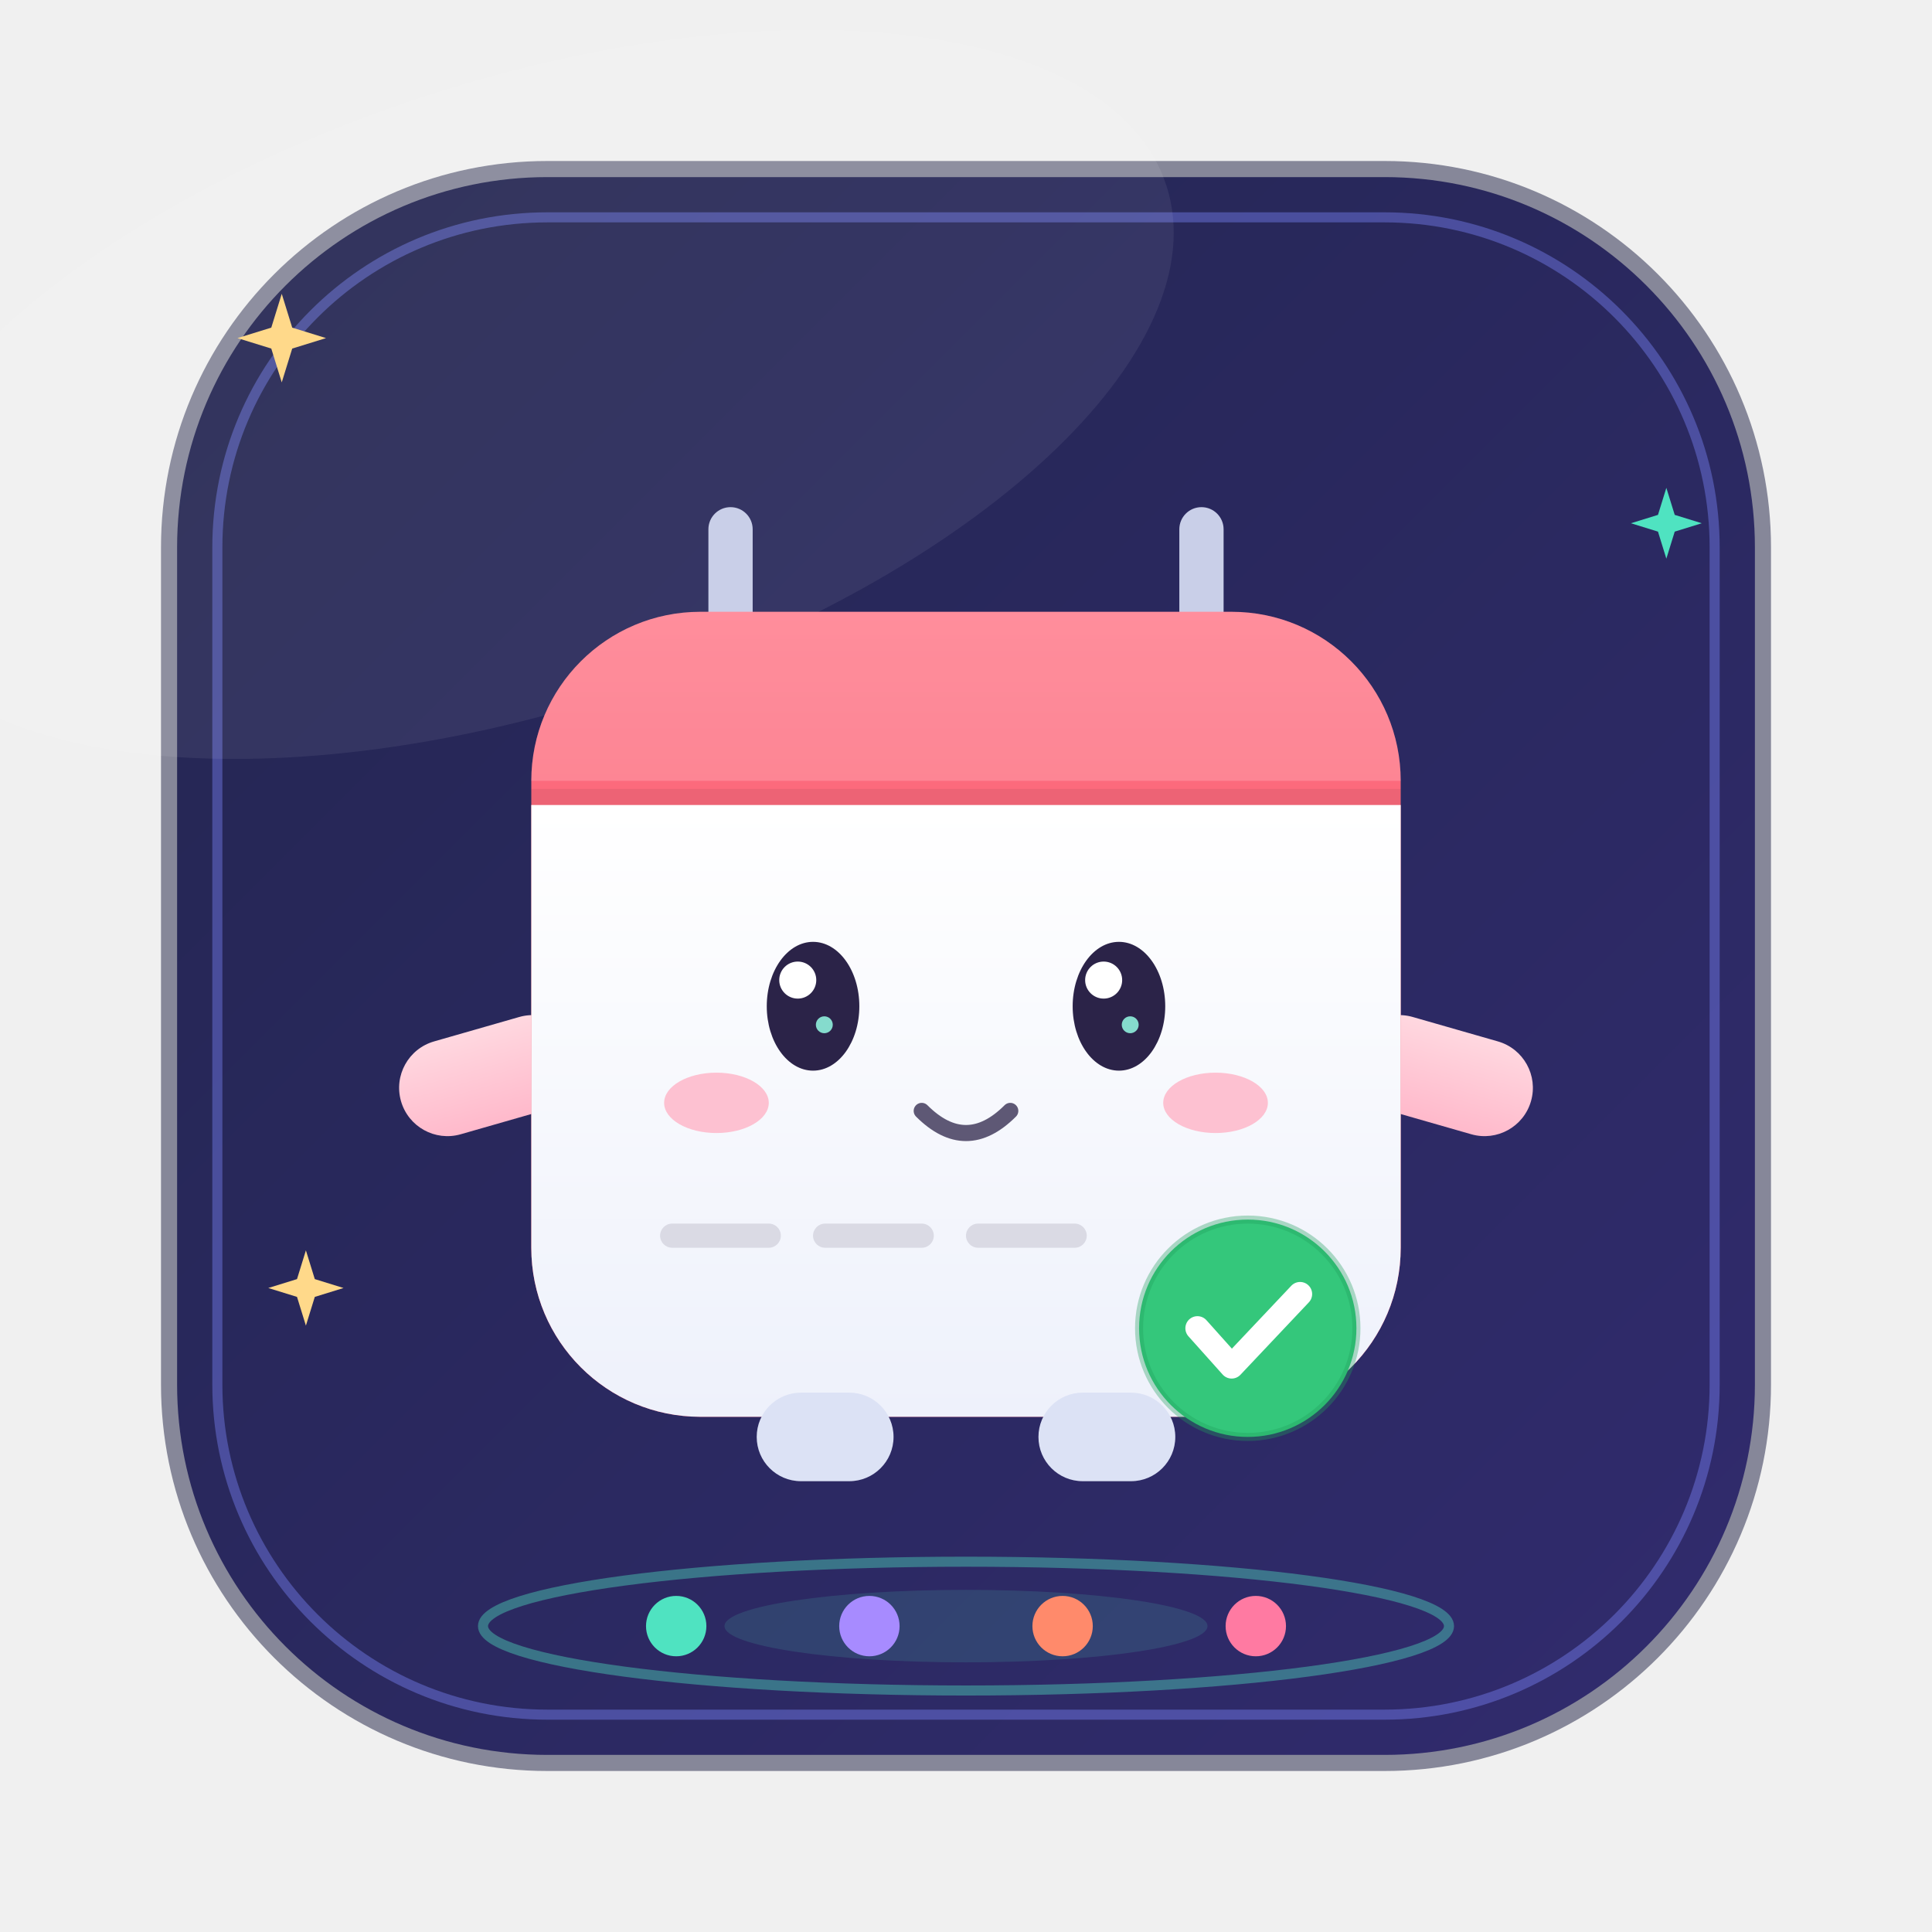
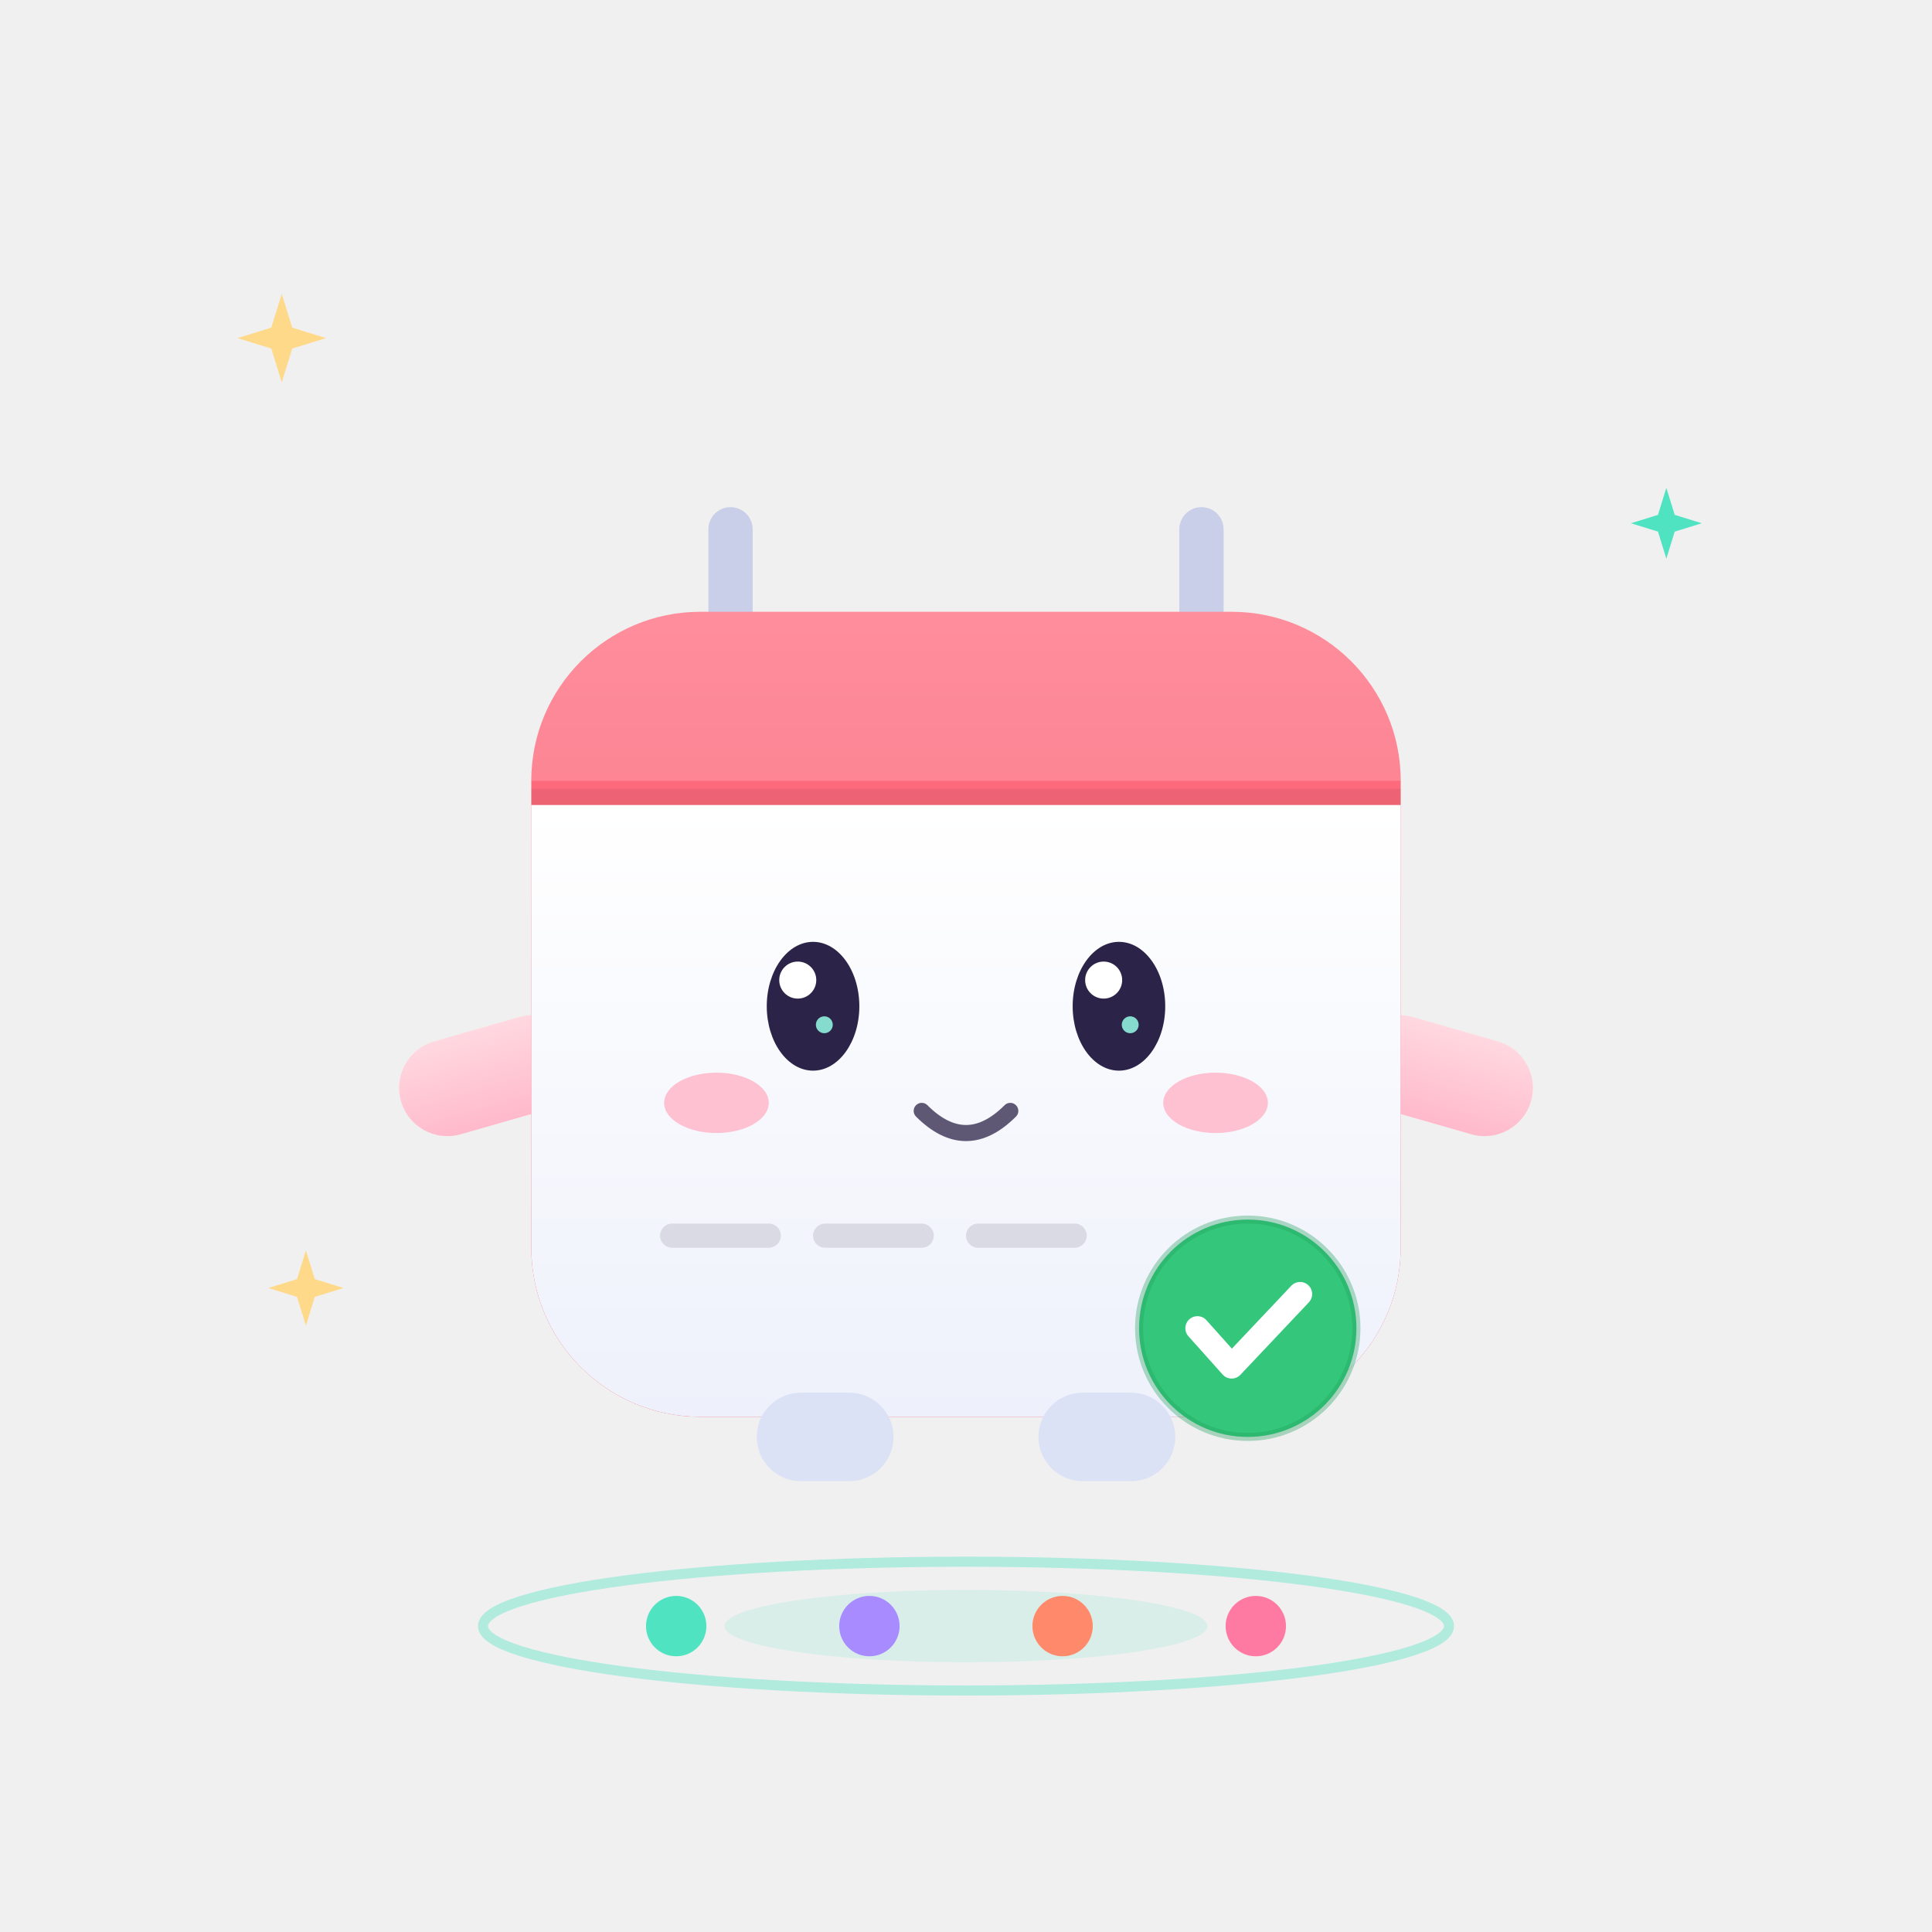
<svg xmlns="http://www.w3.org/2000/svg" viewBox="0 0 480 480" width="480" height="480" role="img" aria-labelledby="title desc">
  <defs>
-     <linearGradient id="bgGrad" x1="0" y1="0" x2="1" y2="1">
-       <stop offset="0%" stop-color="#232650" />
-       <stop offset="100%" stop-color="#312B6E" />
-     </linearGradient>
    <linearGradient id="pageGrad" x1="0" y1="0" x2="0" y2="1">
      <stop offset="0%" stop-color="#FFFFFF" />
      <stop offset="100%" stop-color="#EEF1FB" />
    </linearGradient>
    <linearGradient id="headGrad" x1="0" y1="0" x2="0" y2="1">
      <stop offset="0%" stop-color="#FF7586" />
      <stop offset="100%" stop-color="#F04159" />
    </linearGradient>
    <linearGradient id="armGrad" x1="0" y1="0" x2="0" y2="1">
      <stop offset="0%" stop-color="#FFD8E0" />
      <stop offset="100%" stop-color="#FFB9CB" />
    </linearGradient>
  </defs>
-   <rect x="40" y="40" width="400" height="400" rx="96" fill="#1B1E42" opacity="0.5" />
-   <rect x="44" y="44" width="392" height="392" rx="92" fill="url(#bgGrad)" />
-   <rect x="54" y="54" width="372" height="372" rx="82" fill="none" stroke="#7C88FF" stroke-width="2.5" opacity="0.4" />
-   <ellipse cx="130" cy="98" rx="168" ry="78" fill="#FFFFFF" opacity="0.07" transform="rotate(-18 130 98)" />
  <ellipse cx="240" cy="404" rx="120" ry="16" fill="none" stroke="#4FE3C1" stroke-width="2.5" opacity="0.4">
    <animate attributeName="opacity" values="0.2;0.55;0.2" keyTimes="0;0.5;1" dur="3.4s" repeatCount="indefinite" />
  </ellipse>
  <ellipse cx="240" cy="404" rx="60" ry="9" fill="#4FE3C1" opacity="0.14">
    <animate attributeName="opacity" values="0.08;0.28;0.08" keyTimes="0;0.5;1" dur="3.4s" repeatCount="indefinite" />
  </ellipse>
  <g>
    <circle cx="168" cy="404" r="7.5" fill="#4FE3C1">
      <animate attributeName="opacity" values="0.4;1;0.4" keyTimes="0;0.5;1" dur="2.6s" repeatCount="indefinite" />
    </circle>
    <circle cx="216" cy="404" r="7.5" fill="#A78BFF">
      <animate attributeName="opacity" values="0.4;1;0.4" keyTimes="0;0.5;1" dur="2.6s" begin="0.4s" repeatCount="indefinite" />
    </circle>
    <circle cx="264" cy="404" r="7.5" fill="#FF8A6B">
      <animate attributeName="opacity" values="0.4;1;0.4" keyTimes="0;0.5;1" dur="2.6s" begin="0.8s" repeatCount="indefinite" />
    </circle>
    <circle cx="312" cy="404" r="7.5" fill="#FF7AA2">
      <animate attributeName="opacity" values="0.4;1;0.4" keyTimes="0;0.5;1" dur="2.6s" begin="1.2s" repeatCount="indefinite" />
    </circle>
  </g>
  <g>
    <animateTransform attributeName="transform" type="translate" values="0 0;0 -6;0 0" keyTimes="0;0.5;1" dur="4.6s" repeatCount="indefinite" />
    <rect x="176" y="126" width="11" height="46" rx="5.5" fill="#C9CFE8" />
    <rect x="293" y="126" width="11" height="46" rx="5.5" fill="#C9CFE8" />
    <g>
      <animateTransform attributeName="transform" type="rotate" values="-7 138 262;4 138 262;-7 138 262" keyTimes="0;0.5;1" dur="4s" repeatCount="indefinite" />
      <rect x="98" y="250" width="46" height="24" rx="12" fill="url(#armGrad)" transform="rotate(-16 140 262)" />
    </g>
    <rect x="336" y="250" width="46" height="24" rx="12" fill="url(#armGrad)" transform="rotate(16 340 262)" />
    <rect x="132" y="152" width="216" height="200" rx="42" fill="url(#headGrad)" />
    <path d="M132 200 L348 200 L348 310 A42 42 0 0 1 306 352 L174 352 A42 42 0 0 1 132 310 Z" fill="url(#pageGrad)" />
    <path d="M132 194 A42 42 0 0 1 174 152 L306 152 A42 42 0 0 1 348 194 Z" fill="#FFFFFF" opacity="0.18" />
    <path d="M132 198 H348" stroke="#000000" stroke-width="4" opacity="0.06" />
    <g transform="translate(202 250)">
      <g>
        <animateTransform attributeName="transform" type="scale" values="1 1;1 0.08;1 1" keyTimes="0;0.045;0.11" dur="3.8s" begin="0.9s" repeatCount="indefinite" />
        <ellipse rx="11.5" ry="16" fill="#2B2348" />
        <circle cx="-3.8" cy="-6.5" r="4.6" fill="#FFFFFF" />
        <circle cx="2.8" cy="4.6" r="2.1" fill="#8FF0DC" opacity="0.9" />
      </g>
    </g>
    <g transform="translate(278 250)">
      <g>
        <animateTransform attributeName="transform" type="scale" values="1 1;1 0.08;1 1" keyTimes="0;0.045;0.11" dur="3.8s" begin="2.2s" repeatCount="indefinite" />
        <ellipse rx="11.5" ry="16" fill="#2B2348" />
        <circle cx="-3.8" cy="-6.5" r="4.6" fill="#FFFFFF" />
        <circle cx="2.8" cy="4.6" r="2.1" fill="#8FF0DC" opacity="0.9" />
      </g>
    </g>
    <ellipse cx="178" cy="274" rx="13" ry="7.5" fill="#FFB3C6" opacity="0.8" />
    <ellipse cx="302" cy="274" rx="13" ry="7.5" fill="#FFB3C6" opacity="0.8" />
    <path d="M229 276 Q240 287 251 276" stroke="#2B2348" stroke-width="4" stroke-linecap="round" fill="none" opacity="0.75" />
    <rect x="164" y="304" width="30" height="6" rx="3" fill="#2B2348" opacity="0.13" />
    <rect x="202" y="304" width="30" height="6" rx="3" fill="#2B2348" opacity="0.13" />
    <rect x="240" y="304" width="30" height="6" rx="3" fill="#2B2348" opacity="0.13" />
    <g transform="translate(310 330)">
      <g>
        <animateTransform attributeName="transform" type="scale" values="1 1;0.72 0.72;1.14 1.14;1 1" keyTimes="0;0.4;0.62;1" dur="2.2s" begin="0.9s" repeatCount="indefinite" />
        <circle r="27" fill="#34C77B" />
        <circle r="27" fill="none" stroke="#1F9E5C" stroke-width="2" opacity="0.35" />
        <path d="M-12.5 0 l8.5 9.5 l17 -18" stroke="#FFFFFF" stroke-width="6" stroke-linecap="round" stroke-linejoin="round" fill="none" />
      </g>
    </g>
    <rect x="188" y="346" width="34" height="22" rx="11" fill="#DCE2F5" />
    <rect x="258" y="346" width="34" height="22" rx="11" fill="#DCE2F5" />
  </g>
  <g transform="translate(70 84)">
    <path d="M0 -11 L2.6 -2.6 L11 0 L2.6 2.6 L0 11 L-2.6 2.6 L-11 0 L-2.6 -2.6 Z" fill="#FFD98A">
      <animate attributeName="opacity" values="0.12;0.8;0.12" keyTimes="0;0.5;1" dur="2.4s" begin="0.3s" repeatCount="indefinite" />
    </path>
  </g>
  <g transform="translate(414 130) scale(0.8)">
    <path d="M0 -11 L2.6 -2.6 L11 0 L2.6 2.6 L0 11 L-2.6 2.6 L-11 0 L-2.6 -2.6 Z" fill="#4FE3C1">
      <animate attributeName="opacity" values="0.12;0.8;0.12" keyTimes="0;0.5;1" dur="2.8s" begin="1.4s" repeatCount="indefinite" />
    </path>
  </g>
  <g transform="translate(76 320) scale(0.85)">
    <path d="M0 -11 L2.6 -2.6 L11 0 L2.6 2.6 L0 11 L-2.6 2.6 L-11 0 L-2.6 -2.6 Z" fill="#FFD98A">
      <animate attributeName="opacity" values="0.12;0.8;0.12" keyTimes="0;0.5;1" dur="3.1s" begin="2s" repeatCount="indefinite" />
    </path>
  </g>
</svg>
